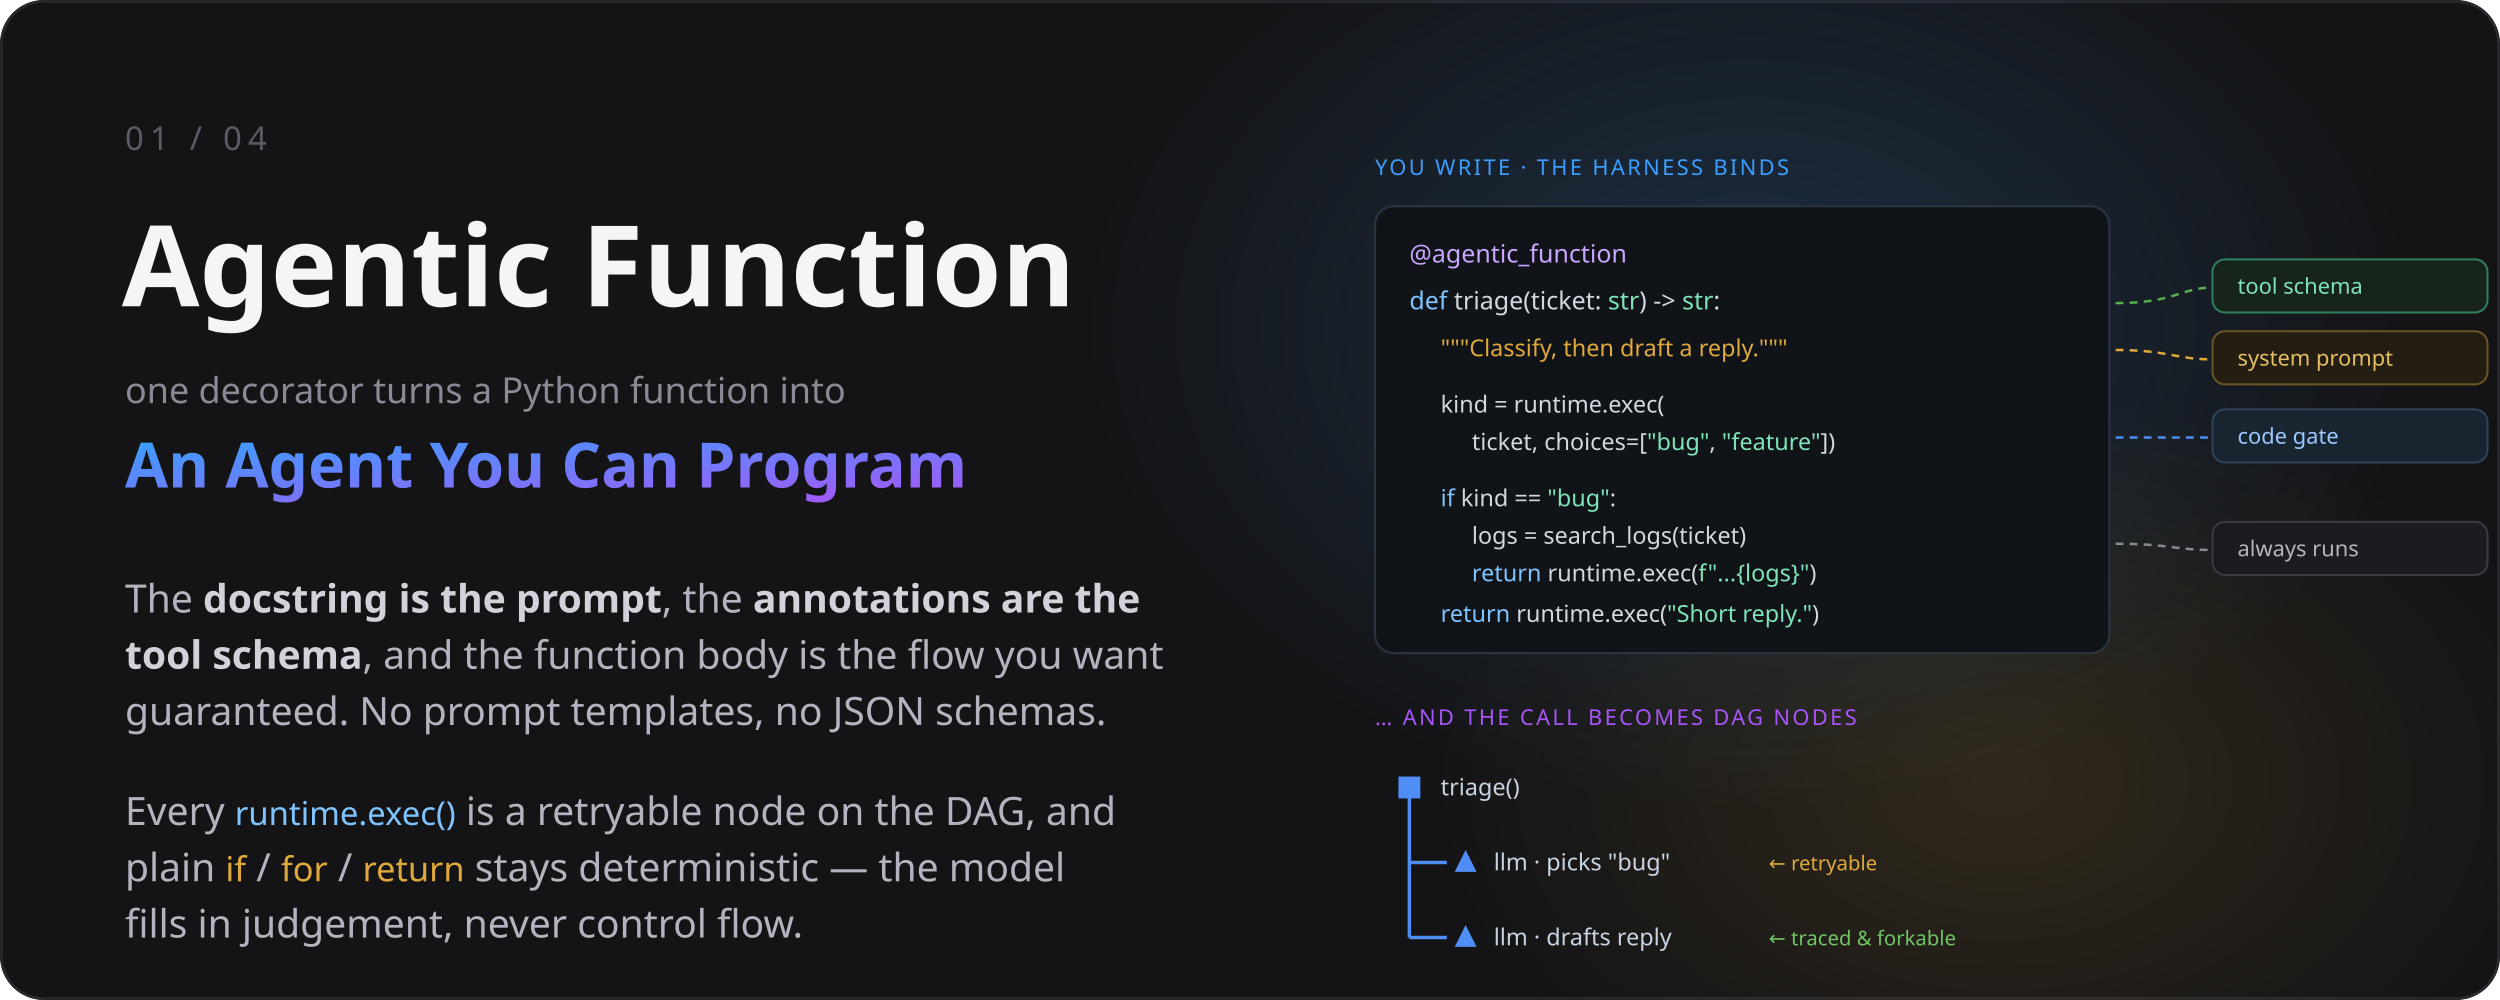
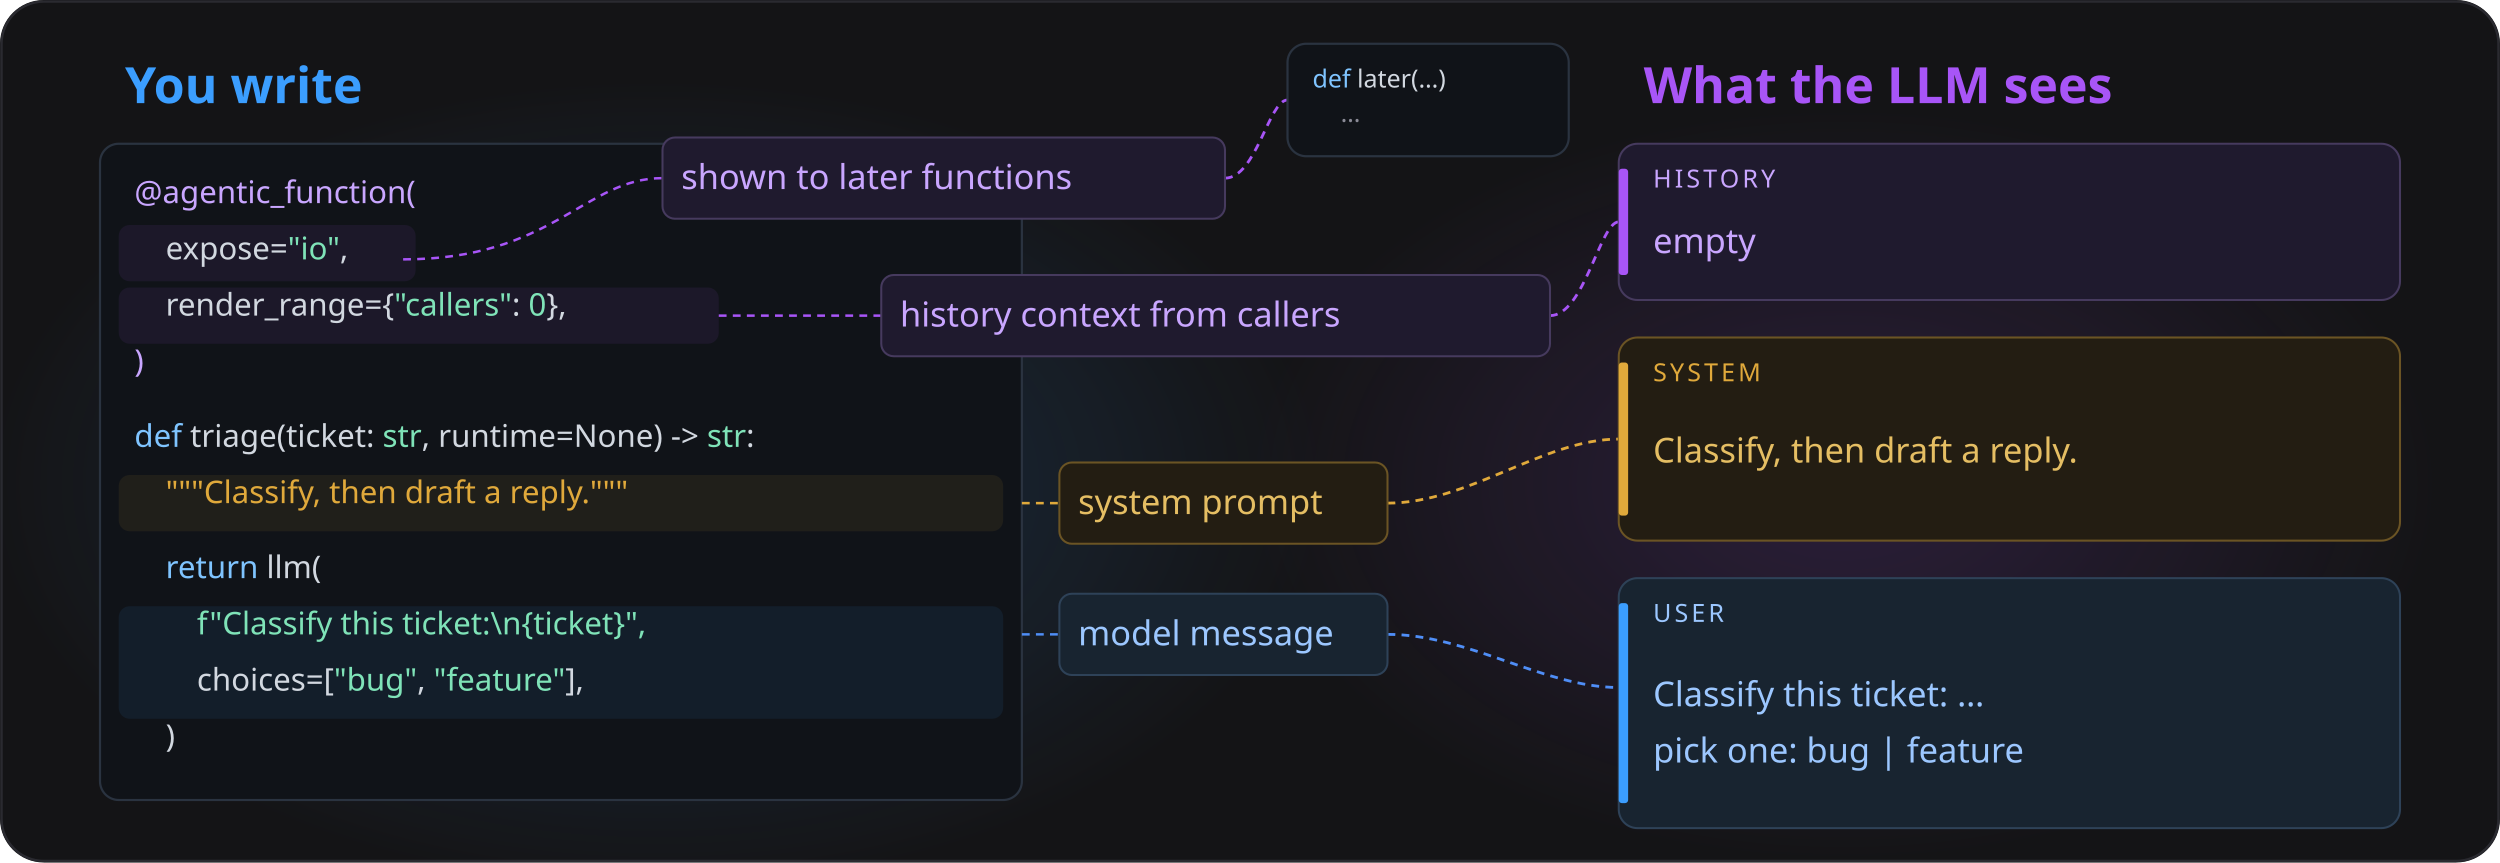
- <svg xmlns="http://www.w3.org/2000/svg" width="1600" height="640" viewBox="0 0 1600 640">
+ <svg xmlns="http://www.w3.org/2000/svg" width="1600" height="552" viewBox="0 0 1600 552">
  <defs>
-     <linearGradient id="bp" x1="0" y1="0" x2="1" y2="1">
+     <linearGradient id="bp-00" x1="0" y1="0" x2="1" y2="1">
      <stop offset="0" stop-color="#3B9EFF" />
      <stop offset="1" stop-color="#A855F7" />
    </linearGradient>
-     <radialGradient id="glow" cx="0.5" cy="0.5" r="0.5">
+     <radialGradient id="glow-00" cx="0.5" cy="0.5" r="0.5">
      <stop offset="0" stop-color="#3B9EFF" stop-opacity="0.20" />
      <stop offset="1" stop-color="#3B9EFF" stop-opacity="0" />
    </radialGradient>
-     <radialGradient id="glow2" cx="0.5" cy="0.5" r="0.5">
-       <stop offset="0" stop-color="#E0A93B" stop-opacity="0.14" />
-       <stop offset="1" stop-color="#E0A93B" stop-opacity="0" />
+     <radialGradient id="glow2-00" cx="0.5" cy="0.5" r="0.5">
+       <stop offset="0" stop-color="#A855F7" stop-opacity="0.16" />
+       <stop offset="1" stop-color="#A855F7" stop-opacity="0" />
    </radialGradient>
  </defs>
-   <rect width="1600" height="640" rx="28" fill="#141416" />
-   <rect x="1" y="1" width="1598" height="638" rx="27" fill="none" stroke="#2A2A30" stroke-width="1.5" />
-   <ellipse cx="1120" cy="210" rx="430" ry="310" fill="url(#glow)" />
-   <ellipse cx="1280" cy="500" rx="360" ry="250" fill="url(#glow2)" />
-   <text x="80" y="96" font-family="Geist Mono" font-size="21" fill="#5B5B66" letter-spacing="4">01 / 04</text>
-   <text x="78" y="196" font-family="Instrument Sans" font-weight="700" font-size="72" fill="#F5F5F7">Agentic Function</text>
-   <text x="80" y="258" font-family="Geist Mono" font-size="23" fill="#8A8A96">one decorator turns a Python function into</text>
-   <text x="80" y="312" font-family="Instrument Sans" font-weight="700" font-size="40" fill="url(#bp)">An Agent You Can Program</text>
-   <text x="80" y="392" font-family="Instrument Sans" font-size="25" fill="#B4B4C0">The <tspan font-weight="700" fill="#D2D2DA">docstring is the prompt</tspan>, the <tspan font-weight="700" fill="#D2D2DA">annotations are the</tspan>
-   </text>
-   <text x="80" y="428" font-family="Instrument Sans" font-size="25" fill="#B4B4C0">
-     <tspan font-weight="700" fill="#D2D2DA">tool schema</tspan>, and the function body is the flow you want</text>
-   <text x="80" y="464" font-family="Instrument Sans" font-size="25" fill="#B4B4C0">guaranteed. No prompt templates, no JSON schemas.</text>
-   <text x="80" y="528" font-family="Instrument Sans" font-size="25" fill="#B4B4C0">Every <tspan font-family="Geist Mono" font-size="21" fill="#7FC4FF">runtime.exec()</tspan> is a retryable node on the DAG, and</text>
-   <text x="80" y="564" font-family="Instrument Sans" font-size="25" fill="#B4B4C0">plain <tspan font-family="Geist Mono" font-size="22" fill="#E0A93B">if</tspan> / <tspan font-family="Geist Mono" font-size="22" fill="#E0A93B">for</tspan> / <tspan font-family="Geist Mono" font-size="22" fill="#E0A93B">return</tspan> stays deterministic — the model</text>
-   <text x="80" y="600" font-family="Instrument Sans" font-size="25" fill="#B4B4C0">fills in judgement, never control flow.</text>
-   <g transform="translate(880,112)">
-     <text x="0" y="0" font-family="Geist Mono" font-size="14" fill="#3B9EFF" letter-spacing="1.5">YOU WRITE  ·  THE HARNESS BINDS</text>
-     <rect x="0" y="20" width="470" height="286" rx="12" fill="#101318" stroke="#2A3340" stroke-width="1.4" />
-     <text x="22" y="56" font-family="Geist Mono" font-size="16" fill="#C9A6FF">@agentic_function</text>
-     <text x="22" y="86" font-family="Geist Mono" font-size="16" fill="#D2D8E0">
-       <tspan fill="#7FC4FF">def</tspan> triage(ticket: <tspan fill="#7FE3B8">str</tspan>) -&gt; <tspan fill="#7FE3B8">str</tspan>:</text>
-     <text x="42" y="116" font-family="Geist Mono" font-size="15" fill="#E0A93B">"""Classify, then draft a reply."""</text>
-     <text x="42" y="152" font-family="Geist Mono" font-size="15" fill="#D2D8E0">kind = runtime.exec(</text>
-     <text x="62" y="176" font-family="Geist Mono" font-size="15" fill="#D2D8E0">ticket, choices=[<tspan fill="#7FE3B8">"bug"</tspan>, <tspan fill="#7FE3B8">"feature"</tspan>])</text>
-     <text x="42" y="212" font-family="Geist Mono" font-size="15" fill="#D2D8E0">
-       <tspan fill="#7FC4FF">if</tspan> kind == <tspan fill="#7FE3B8">"bug"</tspan>:</text>
-     <text x="62" y="236" font-family="Geist Mono" font-size="15" fill="#D2D8E0">logs = search_logs(ticket)</text>
-     <text x="62" y="260" font-family="Geist Mono" font-size="15" fill="#D2D8E0">
-       <tspan fill="#7FC4FF">return</tspan> runtime.exec(<tspan fill="#7FE3B8">f"...{logs}"</tspan>)</text>
-     <text x="42" y="286" font-family="Geist Mono" font-size="15" fill="#D2D8E0">
-       <tspan fill="#7FC4FF">return</tspan> runtime.exec(<tspan fill="#7FE3B8">"Short reply."</tspan>)</text>
-     <path d="M474 82 C 512 82, 516 72, 536 72" fill="none" stroke="#5AAD4E" stroke-width="1.6" stroke-dasharray="5 4" />
-     <rect x="536" y="54" width="176" height="34" rx="8" fill="#17241C" stroke="#2E7D5B" stroke-width="1.3" />
-     <text x="552" y="76" font-family="Geist Mono" font-size="14" fill="#7FE3B8">tool schema</text>
-     <path d="M474 112 C 508 112, 512 118, 536 118" fill="none" stroke="#E0A93B" stroke-width="1.6" stroke-dasharray="5 4" />
-     <rect x="536" y="100" width="176" height="34" rx="8" fill="#231D12" stroke="#6B5424" stroke-width="1.3" />
-     <text x="552" y="122" font-family="Geist Mono" font-size="14" fill="#E5BE63">system prompt</text>
-     <path d="M474 168 C 508 168, 512 168, 536 168" fill="none" stroke="#4F8EF7" stroke-width="1.6" stroke-dasharray="5 4" />
-     <rect x="536" y="150" width="176" height="34" rx="8" fill="#182430" stroke="#2E4258" stroke-width="1.3" />
-     <text x="552" y="172" font-family="Geist Mono" font-size="14" fill="#9CC7FF">code gate</text>
-     <path d="M474 236 C 508 236, 512 240, 536 240" fill="none" stroke="#8A8A96" stroke-width="1.6" stroke-dasharray="5 4" />
-     <rect x="536" y="222" width="176" height="34" rx="8" fill="#1B1B20" stroke="#3A3A44" stroke-width="1.3" />
-     <text x="552" y="244" font-family="Geist Mono" font-size="14" fill="#B4B4C0">always runs</text>
-     <text x="0" y="352" font-family="Geist Mono" font-size="14" fill="#A855F7" letter-spacing="1.5">… AND THE CALL BECOMES DAG NODES</text>
-     <g transform="translate(14,392)">
-       <line x1="8" y1="0" x2="8" y2="96" stroke="#4F8EF7" stroke-width="2.2" />
-       <g transform="translate(8,0)">
-         <rect x="-7" y="-7" width="14" height="14" fill="#4F8EF7" />
-         <text x="20" y="5" font-family="Geist Mono" font-size="15" fill="#C7D4E4">triage()</text>
-       </g>
-       <line x1="8" y1="48" x2="32" y2="48" stroke="#4F8EF7" stroke-width="2.2" />
-       <g transform="translate(44,48)">
-         <polygon points="0,-8 7,6 -7,6" fill="#4F8EF7" />
-         <text x="18" y="5" font-family="Geist Mono" font-size="15" fill="#C7D4E4">llm · picks "bug"</text>
-       </g>
-       <text x="238" y="53" font-family="Geist Mono" font-size="13" fill="#E0A93B">← retryable</text>
-       <line x1="8" y1="96" x2="32" y2="96" stroke="#4F8EF7" stroke-width="2.2" />
-       <g transform="translate(44,96)">
-         <polygon points="0,-8 7,6 -7,6" fill="#4F8EF7" />
-         <text x="18" y="5" font-family="Geist Mono" font-size="15" fill="#C7D4E4">llm · drafts reply</text>
-       </g>
-       <text x="238" y="101" font-family="Geist Mono" font-size="13" fill="#6FC463">← traced &amp; forkable</text>
-     </g>
+   <rect width="1600" height="552" rx="28" fill="#141416" />
+   <rect x="1" y="1" width="1598" height="550" rx="27" fill="none" stroke="#2A2A30" stroke-width="1.5" />
+   <ellipse cx="420" cy="310" rx="430" ry="260" fill="url(#glow-00)" />
+   <ellipse cx="1180" cy="310" rx="380" ry="240" fill="url(#glow2-00)" />
+   <path d="M784 114 C 804 114, 812 64, 824 64" fill="none" stroke="#A855F7" stroke-width="1.8" stroke-dasharray="5 4" />
+   <path d="M992 202 C 1014 202, 1024 142, 1036 142" fill="none" stroke="#A855F7" stroke-width="1.8" stroke-dasharray="5 4" />
+   <path d="M888 322 C 940 322, 988 281, 1036 281" fill="none" stroke="#E0A93B" stroke-width="1.8" stroke-dasharray="5 4" />
+   <path d="M888 406 C 940 406, 988 440, 1036 440" fill="none" stroke="#4F8EF7" stroke-width="1.8" stroke-dasharray="5 4" />
+   <rect x="824" y="28" width="180" height="72" rx="12" fill="#101318" stroke="#2A3340" stroke-width="1.4" />
+   <text x="840" y="56" font-family="Geist Mono" font-size="16" fill="#D2D8E0">
+     <tspan fill="#7FC4FF">def</tspan> later(…)</text>
+   <text x="858" y="78" font-family="Geist Mono" font-size="16" fill="#8A8A96">…</text>
+   <g transform="translate(64,40)">
+     <text x="16" y="26" font-family="Instrument Sans" font-weight="700" font-size="32" fill="#3B9EFF">You write</text>
+     <rect x="0" y="52" width="590" height="420" rx="12" fill="#101318" stroke="#2A3340" stroke-width="1.4" />
+     <rect x="12" y="104" width="190" height="36" rx="7" fill="#A855F7" fill-opacity="0.08" />
+     <rect x="12" y="144" width="384" height="36" rx="7" fill="#A855F7" fill-opacity="0.08" />
+     <rect x="12" y="264" width="566" height="36" rx="7" fill="#E0A93B" fill-opacity="0.08" />
+     <rect x="12" y="348" width="566" height="72" rx="7" fill="#3B9EFF" fill-opacity="0.08" />
+     <text x="22" y="90" font-family="Geist Mono" font-size="20" fill="#C9A6FF">@agentic_function(</text>
+     <text x="42" y="126" font-family="Geist Mono" font-size="20" fill="#D2D8E0">expose=<tspan fill="#7FE3B8">"io"</tspan>,</text>
+     <text x="42" y="162" font-family="Geist Mono" font-size="20" fill="#D2D8E0">render_range={<tspan fill="#7FE3B8">"callers"</tspan>: <tspan fill="#7FE3B8">0</tspan>},</text>
+     <text x="22" y="198" font-family="Geist Mono" font-size="20" fill="#C9A6FF">)</text>
+     <text x="22" y="246" font-family="Geist Mono" font-size="20" fill="#D2D8E0">
+       <tspan fill="#7FC4FF">def</tspan> triage(ticket: <tspan fill="#7FE3B8">str</tspan>, runtime=None) -&gt; <tspan fill="#7FE3B8">str</tspan>:</text>
+     <text x="42" y="282" font-family="Geist Mono" font-size="20" fill="#E0A93B">"""Classify, then draft a reply."""</text>
+     <text x="42" y="330" font-family="Geist Mono" font-size="20" fill="#D2D8E0">
+       <tspan fill="#7FC4FF">return</tspan> llm(</text>
+     <text x="62" y="366" font-family="Geist Mono" font-size="20" fill="#7FE3B8">f"Classify this ticket:\n{ticket}",</text>
+     <text x="62" y="402" font-family="Geist Mono" font-size="20" fill="#D2D8E0">choices=[<tspan fill="#7FE3B8">"bug"</tspan>, <tspan fill="#7FE3B8">"feature"</tspan>],</text>
+     <text x="42" y="438" font-family="Geist Mono" font-size="20" fill="#D2D8E0">)</text>
+     <path d="M194 126 C 290 126, 310 74, 360 74" fill="none" stroke="#A855F7" stroke-width="1.6" stroke-dasharray="5 4" />
+     <rect x="360" y="48" width="360" height="52" rx="8" fill="#1F1A2E" stroke="#463A5E" stroke-width="1.3" />
+     <text x="372" y="81" font-family="Geist Mono" font-size="22" fill="#C9A6FF">shown to later functions</text>
+     <path d="M396 162 L 500 162" fill="none" stroke="#A855F7" stroke-width="1.6" stroke-dasharray="5 4" />
+     <rect x="500" y="136" width="428" height="52" rx="8" fill="#1F1A2E" stroke="#463A5E" stroke-width="1.3" />
+     <text x="512" y="169" font-family="Geist Mono" font-size="22" fill="#C9A6FF">history context from callers</text>
+     <path d="M590 282 C 600 282, 606 282, 614 282" fill="none" stroke="#E0A93B" stroke-width="1.6" stroke-dasharray="5 4" />
+     <rect x="614" y="256" width="210" height="52" rx="8" fill="#231D12" stroke="#6B5424" stroke-width="1.3" />
+     <text x="626" y="289" font-family="Geist Mono" font-size="22" fill="#E5BE63">system prompt</text>
+     <path d="M590 366 C 600 366, 606 366, 614 366" fill="none" stroke="#4F8EF7" stroke-width="1.6" stroke-dasharray="5 4" />
+     <rect x="614" y="340" width="210" height="52" rx="8" fill="#182430" stroke="#2E4258" stroke-width="1.3" />
+     <text x="626" y="373" font-family="Geist Mono" font-size="22" fill="#9CC7FF">model message</text>
+   </g>
+   <g transform="translate(1036,40)">
+     <text x="16" y="26" font-family="Instrument Sans" font-weight="700" font-size="32" fill="#A855F7">What the LLM sees</text>
+     <rect x="0" y="52" width="500" height="100" rx="12" fill="#1F1A2E" stroke="#463A5E" stroke-width="1.3" />
+     <rect x="0" y="68" width="6" height="68" rx="2" fill="#A855F7" />
+     <text x="22" y="80" font-family="Geist Mono" font-size="16" fill="#C9A6FF" letter-spacing="2">HISTORY</text>
+     <text x="22" y="122" font-family="Geist Mono" font-size="22" fill="#C9A6FF">empty</text>
+     <rect x="0" y="176" width="500" height="130" rx="12" fill="#231D12" stroke="#6B5424" stroke-width="1.3" />
+     <rect x="0" y="192" width="6" height="98" rx="2" fill="#E0A93B" />
+     <text x="22" y="204" font-family="Geist Mono" font-size="16" fill="#E0A93B" letter-spacing="2">SYSTEM</text>
+     <text x="22" y="256" font-family="Geist Mono" font-size="22" fill="#E5BE63">Classify, then draft a reply.</text>
+     <rect x="0" y="330" width="500" height="160" rx="12" fill="#182430" stroke="#2E4258" stroke-width="1.3" />
+     <rect x="0" y="346" width="6" height="128" rx="2" fill="#3B9EFF" />
+     <text x="22" y="358" font-family="Geist Mono" font-size="16" fill="#9CC7FF" letter-spacing="2">USER</text>
+     <text x="22" y="412" font-family="Geist Mono" font-size="22" fill="#9CC7FF">Classify this ticket: …</text>
+     <text x="22" y="448" font-family="Geist Mono" font-size="22" fill="#9CC7FF">pick one: bug | feature</text>
  </g>
</svg>
